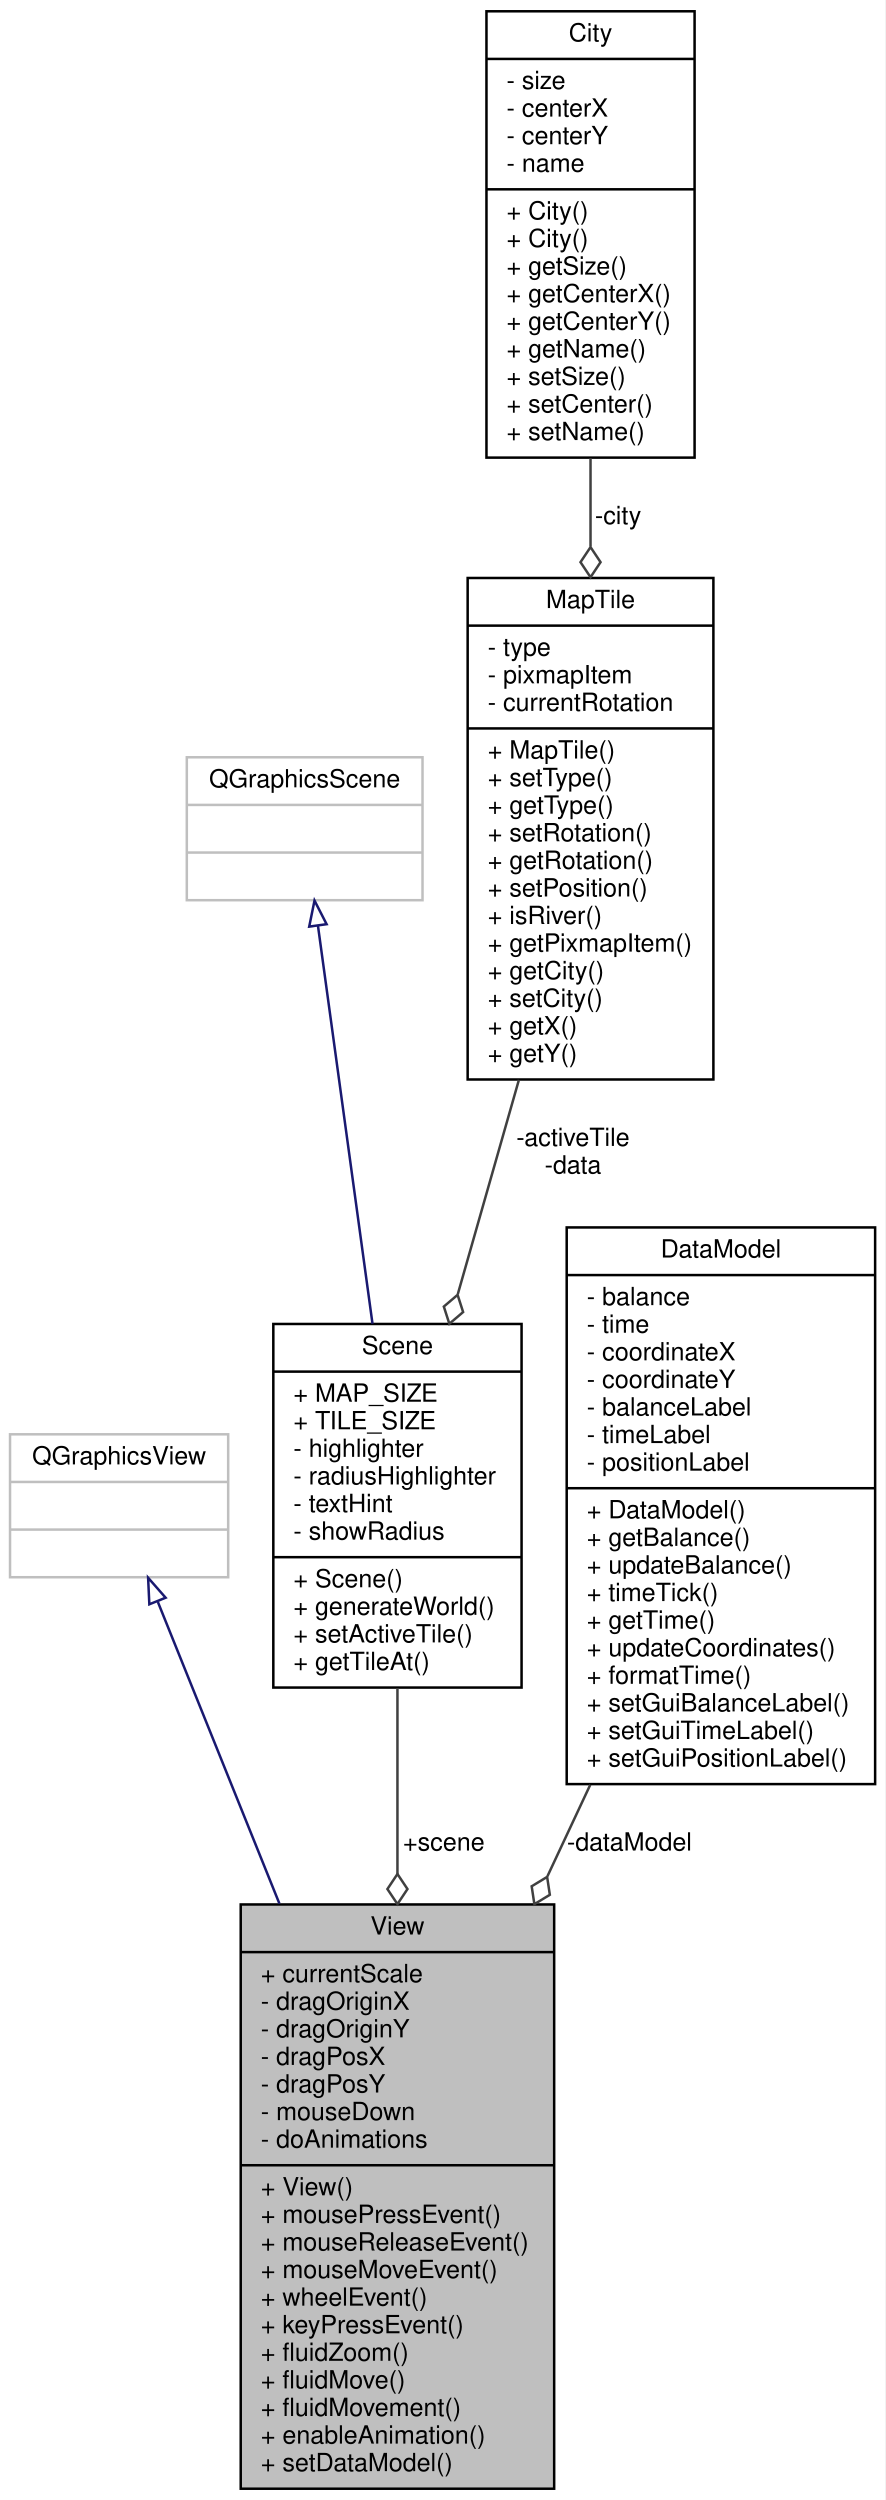
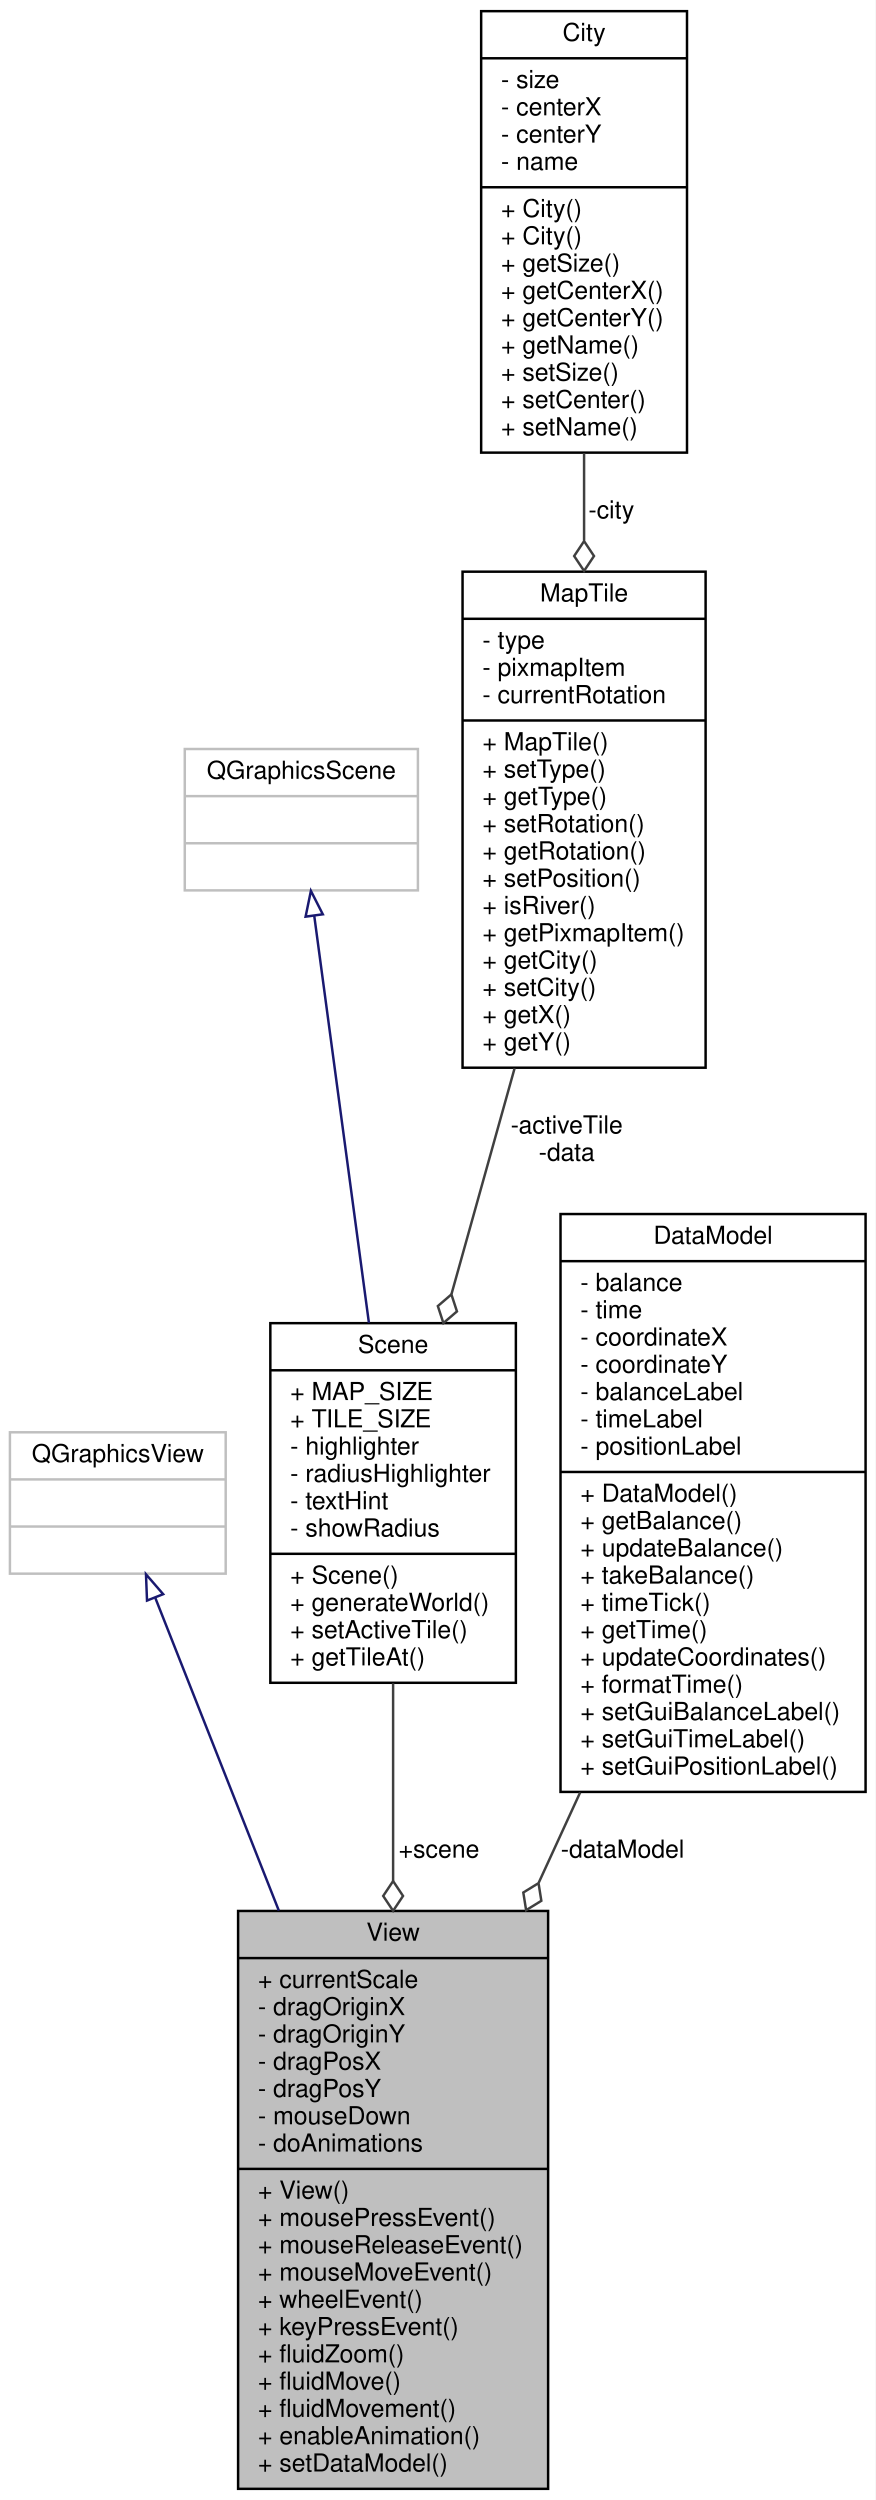
- <svg xmlns="http://www.w3.org/2000/svg" xmlns:xlink="http://www.w3.org/1999/xlink" width="353pt" height="997pt" viewBox="0.00 0.00 353.00 997.00">
-   <g id="graph0" class="graph" transform="scale(1 1) rotate(0) translate(4 993)">
-     <polygon fill="#ffffff" stroke="transparent" points="-4,4 -4,-993 349,-993 349,4 -4,4" />
+ <svg xmlns="http://www.w3.org/2000/svg" xmlns:xlink="http://www.w3.org/1999/xlink" width="353pt" height="1008pt" viewBox="0.00 0.00 353.00 1008.00">
+   <g id="graph0" class="graph" transform="scale(1 1) rotate(0) translate(4 1004)">
+     <polygon fill="#ffffff" stroke="transparent" points="-4,4 -4,-1004 349,-1004 349,4 -4,4" />
    <g id="node1" class="node">
      <g id="a_node1">
        <a xlink:title=" ">
          <polygon fill="#bfbfbf" stroke="#000000" points="92,-.5 92,-233.5 217,-233.5 217,-.5 92,-.5" />
          <text text-anchor="middle" x="154.5" y="-221.5" font-family="Helvetica,sans-Serif" font-size="10.00" fill="#000000">View</text>
          <polyline fill="none" stroke="#000000" points="92,-214.5 217,-214.5 " />
          <text text-anchor="start" x="100" y="-202.5" font-family="Helvetica,sans-Serif" font-size="10.00" fill="#000000">+ currentScale</text>
          <text text-anchor="start" x="100" y="-191.5" font-family="Helvetica,sans-Serif" font-size="10.00" fill="#000000">- dragOriginX</text>
          <text text-anchor="start" x="100" y="-180.5" font-family="Helvetica,sans-Serif" font-size="10.00" fill="#000000">- dragOriginY</text>
          <text text-anchor="start" x="100" y="-169.5" font-family="Helvetica,sans-Serif" font-size="10.00" fill="#000000">- dragPosX</text>
          <text text-anchor="start" x="100" y="-158.5" font-family="Helvetica,sans-Serif" font-size="10.00" fill="#000000">- dragPosY</text>
          <text text-anchor="start" x="100" y="-147.5" font-family="Helvetica,sans-Serif" font-size="10.00" fill="#000000">- mouseDown</text>
          <text text-anchor="start" x="100" y="-136.5" font-family="Helvetica,sans-Serif" font-size="10.00" fill="#000000">- doAnimations</text>
          <polyline fill="none" stroke="#000000" points="92,-129.5 217,-129.5 " />
          <text text-anchor="start" x="100" y="-117.5" font-family="Helvetica,sans-Serif" font-size="10.00" fill="#000000">+ View()</text>
          <text text-anchor="start" x="100" y="-106.5" font-family="Helvetica,sans-Serif" font-size="10.00" fill="#000000">+ mousePressEvent()</text>
          <text text-anchor="start" x="100" y="-95.5" font-family="Helvetica,sans-Serif" font-size="10.00" fill="#000000">+ mouseReleaseEvent()</text>
          <text text-anchor="start" x="100" y="-84.5" font-family="Helvetica,sans-Serif" font-size="10.00" fill="#000000">+ mouseMoveEvent()</text>
          <text text-anchor="start" x="100" y="-73.5" font-family="Helvetica,sans-Serif" font-size="10.00" fill="#000000">+ wheelEvent()</text>
          <text text-anchor="start" x="100" y="-62.5" font-family="Helvetica,sans-Serif" font-size="10.00" fill="#000000">+ keyPressEvent()</text>
          <text text-anchor="start" x="100" y="-51.5" font-family="Helvetica,sans-Serif" font-size="10.00" fill="#000000">+ fluidZoom()</text>
          <text text-anchor="start" x="100" y="-40.5" font-family="Helvetica,sans-Serif" font-size="10.00" fill="#000000">+ fluidMove()</text>
          <text text-anchor="start" x="100" y="-29.5" font-family="Helvetica,sans-Serif" font-size="10.00" fill="#000000">+ fluidMovement()</text>
          <text text-anchor="start" x="100" y="-18.5" font-family="Helvetica,sans-Serif" font-size="10.00" fill="#000000">+ enableAnimation()</text>
          <text text-anchor="start" x="100" y="-7.5" font-family="Helvetica,sans-Serif" font-size="10.00" fill="#000000">+ setDataModel()</text>
        </a>
      </g>
    </g>
    <g id="node2" class="node">
      <g id="a_node2">
        <a xlink:title=" ">
-           <polygon fill="#ffffff" stroke="#bfbfbf" points="0,-364 0,-421 87,-421 87,-364 0,-364" />
-           <text text-anchor="middle" x="43.5" y="-409" font-family="Helvetica,sans-Serif" font-size="10.00" fill="#000000">QGraphicsView</text>
-           <polyline fill="none" stroke="#bfbfbf" points="0,-402 87,-402 " />
-           <text text-anchor="middle" x="43.5" y="-390" font-family="Helvetica,sans-Serif" font-size="10.00" fill="#000000"> </text>
-           <polyline fill="none" stroke="#bfbfbf" points="0,-383 87,-383 " />
-           <text text-anchor="middle" x="43.5" y="-371" font-family="Helvetica,sans-Serif" font-size="10.00" fill="#000000"> </text>
+           <polygon fill="#ffffff" stroke="#bfbfbf" points="0,-369.5 0,-426.5 87,-426.5 87,-369.5 0,-369.5" />
+           <text text-anchor="middle" x="43.5" y="-414.5" font-family="Helvetica,sans-Serif" font-size="10.00" fill="#000000">QGraphicsView</text>
+           <polyline fill="none" stroke="#bfbfbf" points="0,-407.5 87,-407.5 " />
+           <text text-anchor="middle" x="43.5" y="-395.5" font-family="Helvetica,sans-Serif" font-size="10.00" fill="#000000"> </text>
+           <polyline fill="none" stroke="#bfbfbf" points="0,-388.5 87,-388.5 " />
+           <text text-anchor="middle" x="43.5" y="-376.5" font-family="Helvetica,sans-Serif" font-size="10.00" fill="#000000"> </text>
        </a>
      </g>
    </g>
    <g id="edge1" class="edge">
-       <path fill="none" stroke="#191970" d="M58.942,-354.173C71.551,-322.878 90.063,-276.931 107.444,-233.792" />
-       <polygon fill="none" stroke="#191970" points="55.556,-353.213 55.065,-363.796 62.048,-355.829 55.556,-353.213" />
+       <path fill="none" stroke="#191970" d="M58.635,-359.686C71.484,-327.158 90.62,-278.714 108.423,-233.645" />
+       <polygon fill="none" stroke="#191970" points="55.276,-358.662 54.857,-369.249 61.786,-361.234 55.276,-358.662" />
    </g>
    <g id="node3" class="node">
      <g id="a_node3">
        <a xlink:href="classScene.html" target="_top" xlink:title=" ">
-           <polygon fill="#ffffff" stroke="#000000" points="105,-320 105,-465 204,-465 204,-320 105,-320" />
-           <text text-anchor="middle" x="154.5" y="-453" font-family="Helvetica,sans-Serif" font-size="10.00" fill="#000000">Scene</text>
-           <polyline fill="none" stroke="#000000" points="105,-446 204,-446 " />
-           <text text-anchor="start" x="113" y="-434" font-family="Helvetica,sans-Serif" font-size="10.00" fill="#000000">+ MAP_SIZE</text>
-           <text text-anchor="start" x="113" y="-423" font-family="Helvetica,sans-Serif" font-size="10.00" fill="#000000">+ TILE_SIZE</text>
-           <text text-anchor="start" x="113" y="-412" font-family="Helvetica,sans-Serif" font-size="10.00" fill="#000000">- highlighter</text>
-           <text text-anchor="start" x="113" y="-401" font-family="Helvetica,sans-Serif" font-size="10.00" fill="#000000">- radiusHighlighter</text>
-           <text text-anchor="start" x="113" y="-390" font-family="Helvetica,sans-Serif" font-size="10.00" fill="#000000">- textHint</text>
-           <text text-anchor="start" x="113" y="-379" font-family="Helvetica,sans-Serif" font-size="10.00" fill="#000000">- showRadius</text>
-           <polyline fill="none" stroke="#000000" points="105,-372 204,-372 " />
-           <text text-anchor="start" x="113" y="-360" font-family="Helvetica,sans-Serif" font-size="10.00" fill="#000000">+ Scene()</text>
-           <text text-anchor="start" x="113" y="-349" font-family="Helvetica,sans-Serif" font-size="10.00" fill="#000000">+ generateWorld()</text>
-           <text text-anchor="start" x="113" y="-338" font-family="Helvetica,sans-Serif" font-size="10.00" fill="#000000">+ setActiveTile()</text>
-           <text text-anchor="start" x="113" y="-327" font-family="Helvetica,sans-Serif" font-size="10.00" fill="#000000">+ getTileAt()</text>
+           <polygon fill="#ffffff" stroke="#000000" points="105,-325.5 105,-470.5 204,-470.5 204,-325.5 105,-325.5" />
+           <text text-anchor="middle" x="154.5" y="-458.5" font-family="Helvetica,sans-Serif" font-size="10.00" fill="#000000">Scene</text>
+           <polyline fill="none" stroke="#000000" points="105,-451.5 204,-451.5 " />
+           <text text-anchor="start" x="113" y="-439.5" font-family="Helvetica,sans-Serif" font-size="10.00" fill="#000000">+ MAP_SIZE</text>
+           <text text-anchor="start" x="113" y="-428.5" font-family="Helvetica,sans-Serif" font-size="10.00" fill="#000000">+ TILE_SIZE</text>
+           <text text-anchor="start" x="113" y="-417.5" font-family="Helvetica,sans-Serif" font-size="10.00" fill="#000000">- highlighter</text>
+           <text text-anchor="start" x="113" y="-406.5" font-family="Helvetica,sans-Serif" font-size="10.00" fill="#000000">- radiusHighlighter</text>
+           <text text-anchor="start" x="113" y="-395.5" font-family="Helvetica,sans-Serif" font-size="10.00" fill="#000000">- textHint</text>
+           <text text-anchor="start" x="113" y="-384.5" font-family="Helvetica,sans-Serif" font-size="10.00" fill="#000000">- showRadius</text>
+           <polyline fill="none" stroke="#000000" points="105,-377.5 204,-377.5 " />
+           <text text-anchor="start" x="113" y="-365.5" font-family="Helvetica,sans-Serif" font-size="10.00" fill="#000000">+ Scene()</text>
+           <text text-anchor="start" x="113" y="-354.5" font-family="Helvetica,sans-Serif" font-size="10.00" fill="#000000">+ generateWorld()</text>
+           <text text-anchor="start" x="113" y="-343.5" font-family="Helvetica,sans-Serif" font-size="10.00" fill="#000000">+ setActiveTile()</text>
+           <text text-anchor="start" x="113" y="-332.5" font-family="Helvetica,sans-Serif" font-size="10.00" fill="#000000">+ getTileAt()</text>
        </a>
      </g>
    </g>
    <g id="edge2" class="edge">
-       <path fill="none" stroke="#404040" d="M154.5,-319.755C154.5,-296.979 154.5,-271.125 154.5,-245.686" />
-       <polygon fill="none" stroke="#404040" points="154.5,-245.644 150.5,-239.645 154.5,-233.644 158.5,-239.644 154.5,-245.644" />
+       <path fill="none" stroke="#404040" d="M154.5,-325.27C154.5,-300.906 154.5,-272.966 154.5,-245.63" />
+       <polygon fill="none" stroke="#404040" points="154.5,-245.547 150.5,-239.547 154.5,-233.547 158.5,-239.547 154.5,-245.547" />
      <text text-anchor="middle" x="173" y="-255" font-family="Helvetica,sans-Serif" font-size="10.00" fill="#000000"> +scene</text>
    </g>
    <g id="node4" class="node">
      <g id="a_node4">
        <a xlink:title=" ">
-           <polygon fill="#ffffff" stroke="#bfbfbf" points="70.5,-634 70.5,-691 164.5,-691 164.5,-634 70.5,-634" />
-           <text text-anchor="middle" x="117.5" y="-679" font-family="Helvetica,sans-Serif" font-size="10.00" fill="#000000">QGraphicsScene</text>
-           <polyline fill="none" stroke="#bfbfbf" points="70.5,-672 164.5,-672 " />
-           <text text-anchor="middle" x="117.5" y="-660" font-family="Helvetica,sans-Serif" font-size="10.00" fill="#000000"> </text>
-           <polyline fill="none" stroke="#bfbfbf" points="70.5,-653 164.5,-653 " />
-           <text text-anchor="middle" x="117.5" y="-641" font-family="Helvetica,sans-Serif" font-size="10.00" fill="#000000"> </text>
+           <polygon fill="#ffffff" stroke="#bfbfbf" points="70.5,-645 70.5,-702 164.5,-702 164.5,-645 70.5,-645" />
+           <text text-anchor="middle" x="117.5" y="-690" font-family="Helvetica,sans-Serif" font-size="10.00" fill="#000000">QGraphicsScene</text>
+           <polyline fill="none" stroke="#bfbfbf" points="70.5,-683 164.5,-683 " />
+           <text text-anchor="middle" x="117.5" y="-671" font-family="Helvetica,sans-Serif" font-size="10.00" fill="#000000"> </text>
+           <polyline fill="none" stroke="#bfbfbf" points="70.5,-664 164.5,-664 " />
+           <text text-anchor="middle" x="117.5" y="-652" font-family="Helvetica,sans-Serif" font-size="10.00" fill="#000000"> </text>
        </a>
      </g>
    </g>
    <g id="edge3" class="edge">
-       <path fill="none" stroke="#191970" d="M122.785,-623.933C128.441,-582.657 137.546,-516.217 144.553,-465.09" />
-       <polygon fill="none" stroke="#191970" points="119.315,-623.478 121.425,-633.861 126.25,-624.429 119.315,-623.478" />
+       <path fill="none" stroke="#191970" d="M122.689,-634.866C128.389,-592.422 137.673,-523.292 144.744,-470.642" />
+       <polygon fill="none" stroke="#191970" points="119.217,-634.419 121.355,-644.796 126.155,-635.351 119.217,-634.419" />
    </g>
    <g id="node5" class="node">
      <g id="a_node5">
        <a xlink:href="classMapTile.html" target="_top" xlink:title=" ">
-           <polygon fill="#ffffff" stroke="#000000" points="182.5,-562.5 182.5,-762.5 280.5,-762.5 280.5,-562.5 182.5,-562.5" />
-           <text text-anchor="middle" x="231.5" y="-750.5" font-family="Helvetica,sans-Serif" font-size="10.00" fill="#000000">MapTile</text>
-           <polyline fill="none" stroke="#000000" points="182.5,-743.5 280.5,-743.5 " />
-           <text text-anchor="start" x="190.5" y="-731.5" font-family="Helvetica,sans-Serif" font-size="10.00" fill="#000000">- type</text>
-           <text text-anchor="start" x="190.5" y="-720.5" font-family="Helvetica,sans-Serif" font-size="10.00" fill="#000000">- pixmapItem</text>
-           <text text-anchor="start" x="190.5" y="-709.5" font-family="Helvetica,sans-Serif" font-size="10.00" fill="#000000">- currentRotation</text>
-           <polyline fill="none" stroke="#000000" points="182.5,-702.5 280.5,-702.5 " />
-           <text text-anchor="start" x="190.5" y="-690.5" font-family="Helvetica,sans-Serif" font-size="10.00" fill="#000000">+ MapTile()</text>
-           <text text-anchor="start" x="190.5" y="-679.5" font-family="Helvetica,sans-Serif" font-size="10.00" fill="#000000">+ setType()</text>
-           <text text-anchor="start" x="190.5" y="-668.5" font-family="Helvetica,sans-Serif" font-size="10.00" fill="#000000">+ getType()</text>
-           <text text-anchor="start" x="190.5" y="-657.5" font-family="Helvetica,sans-Serif" font-size="10.00" fill="#000000">+ setRotation()</text>
-           <text text-anchor="start" x="190.5" y="-646.5" font-family="Helvetica,sans-Serif" font-size="10.00" fill="#000000">+ getRotation()</text>
-           <text text-anchor="start" x="190.5" y="-635.5" font-family="Helvetica,sans-Serif" font-size="10.00" fill="#000000">+ setPosition()</text>
-           <text text-anchor="start" x="190.5" y="-624.5" font-family="Helvetica,sans-Serif" font-size="10.00" fill="#000000">+ isRiver()</text>
-           <text text-anchor="start" x="190.5" y="-613.5" font-family="Helvetica,sans-Serif" font-size="10.00" fill="#000000">+ getPixmapItem()</text>
-           <text text-anchor="start" x="190.5" y="-602.5" font-family="Helvetica,sans-Serif" font-size="10.00" fill="#000000">+ getCity()</text>
-           <text text-anchor="start" x="190.5" y="-591.5" font-family="Helvetica,sans-Serif" font-size="10.00" fill="#000000">+ setCity()</text>
-           <text text-anchor="start" x="190.5" y="-580.5" font-family="Helvetica,sans-Serif" font-size="10.00" fill="#000000">+ getX()</text>
-           <text text-anchor="start" x="190.5" y="-569.5" font-family="Helvetica,sans-Serif" font-size="10.00" fill="#000000">+ getY()</text>
+           <polygon fill="#ffffff" stroke="#000000" points="182.5,-573.5 182.5,-773.5 280.5,-773.5 280.5,-573.5 182.5,-573.5" />
+           <text text-anchor="middle" x="231.5" y="-761.5" font-family="Helvetica,sans-Serif" font-size="10.00" fill="#000000">MapTile</text>
+           <polyline fill="none" stroke="#000000" points="182.5,-754.5 280.5,-754.5 " />
+           <text text-anchor="start" x="190.5" y="-742.5" font-family="Helvetica,sans-Serif" font-size="10.00" fill="#000000">- type</text>
+           <text text-anchor="start" x="190.5" y="-731.5" font-family="Helvetica,sans-Serif" font-size="10.00" fill="#000000">- pixmapItem</text>
+           <text text-anchor="start" x="190.5" y="-720.5" font-family="Helvetica,sans-Serif" font-size="10.00" fill="#000000">- currentRotation</text>
+           <polyline fill="none" stroke="#000000" points="182.5,-713.5 280.5,-713.5 " />
+           <text text-anchor="start" x="190.5" y="-701.5" font-family="Helvetica,sans-Serif" font-size="10.00" fill="#000000">+ MapTile()</text>
+           <text text-anchor="start" x="190.5" y="-690.5" font-family="Helvetica,sans-Serif" font-size="10.00" fill="#000000">+ setType()</text>
+           <text text-anchor="start" x="190.5" y="-679.5" font-family="Helvetica,sans-Serif" font-size="10.00" fill="#000000">+ getType()</text>
+           <text text-anchor="start" x="190.5" y="-668.5" font-family="Helvetica,sans-Serif" font-size="10.00" fill="#000000">+ setRotation()</text>
+           <text text-anchor="start" x="190.5" y="-657.5" font-family="Helvetica,sans-Serif" font-size="10.00" fill="#000000">+ getRotation()</text>
+           <text text-anchor="start" x="190.5" y="-646.5" font-family="Helvetica,sans-Serif" font-size="10.00" fill="#000000">+ setPosition()</text>
+           <text text-anchor="start" x="190.5" y="-635.5" font-family="Helvetica,sans-Serif" font-size="10.00" fill="#000000">+ isRiver()</text>
+           <text text-anchor="start" x="190.5" y="-624.5" font-family="Helvetica,sans-Serif" font-size="10.00" fill="#000000">+ getPixmapItem()</text>
+           <text text-anchor="start" x="190.5" y="-613.5" font-family="Helvetica,sans-Serif" font-size="10.00" fill="#000000">+ getCity()</text>
+           <text text-anchor="start" x="190.5" y="-602.5" font-family="Helvetica,sans-Serif" font-size="10.00" fill="#000000">+ setCity()</text>
+           <text text-anchor="start" x="190.5" y="-591.5" font-family="Helvetica,sans-Serif" font-size="10.00" fill="#000000">+ getX()</text>
+           <text text-anchor="start" x="190.5" y="-580.5" font-family="Helvetica,sans-Serif" font-size="10.00" fill="#000000">+ getY()</text>
        </a>
      </g>
    </g>
    <g id="edge4" class="edge">
-       <path fill="none" stroke="#404040" d="M202.938,-562.346C194.922,-534.239 186.289,-503.968 178.563,-476.878" />
-       <polygon fill="none" stroke="#404040" points="178.489,-476.618 172.997,-471.945 175.198,-465.078 180.69,-469.751 178.489,-476.618" />
-       <text text-anchor="middle" x="224.5" y="-536" font-family="Helvetica,sans-Serif" font-size="10.00" fill="#000000"> -activeTile</text>
-       <text text-anchor="middle" x="224.5" y="-525" font-family="Helvetica,sans-Serif" font-size="10.00" fill="#000000">-data</text>
+       <path fill="none" stroke="#404040" d="M203.483,-573.259C195.131,-543.375 186.066,-510.941 178.031,-482.194" />
+       <polygon fill="none" stroke="#404040" points="178.004,-482.095 172.536,-477.393 174.774,-470.538 180.241,-475.24 178.004,-482.095" />
+       <text text-anchor="middle" x="224.5" y="-547" font-family="Helvetica,sans-Serif" font-size="10.00" fill="#000000"> -activeTile</text>
+       <text text-anchor="middle" x="224.5" y="-536" font-family="Helvetica,sans-Serif" font-size="10.00" fill="#000000">-data</text>
    </g>
    <g id="node6" class="node">
      <g id="a_node6">
        <a xlink:href="classCity.html" target="_top" xlink:title=" ">
-           <polygon fill="#ffffff" stroke="#000000" points="190,-810.5 190,-988.5 273,-988.5 273,-810.5 190,-810.5" />
-           <text text-anchor="middle" x="231.5" y="-976.5" font-family="Helvetica,sans-Serif" font-size="10.00" fill="#000000">City</text>
-           <polyline fill="none" stroke="#000000" points="190,-969.5 273,-969.5 " />
-           <text text-anchor="start" x="198" y="-957.5" font-family="Helvetica,sans-Serif" font-size="10.00" fill="#000000">- size</text>
-           <text text-anchor="start" x="198" y="-946.5" font-family="Helvetica,sans-Serif" font-size="10.00" fill="#000000">- centerX</text>
-           <text text-anchor="start" x="198" y="-935.5" font-family="Helvetica,sans-Serif" font-size="10.00" fill="#000000">- centerY</text>
-           <text text-anchor="start" x="198" y="-924.5" font-family="Helvetica,sans-Serif" font-size="10.00" fill="#000000">- name</text>
-           <polyline fill="none" stroke="#000000" points="190,-917.5 273,-917.5 " />
+           <polygon fill="#ffffff" stroke="#000000" points="190,-821.5 190,-999.5 273,-999.5 273,-821.5 190,-821.5" />
+           <text text-anchor="middle" x="231.5" y="-987.5" font-family="Helvetica,sans-Serif" font-size="10.00" fill="#000000">City</text>
+           <polyline fill="none" stroke="#000000" points="190,-980.5 273,-980.5 " />
+           <text text-anchor="start" x="198" y="-968.5" font-family="Helvetica,sans-Serif" font-size="10.00" fill="#000000">- size</text>
+           <text text-anchor="start" x="198" y="-957.5" font-family="Helvetica,sans-Serif" font-size="10.00" fill="#000000">- centerX</text>
+           <text text-anchor="start" x="198" y="-946.5" font-family="Helvetica,sans-Serif" font-size="10.00" fill="#000000">- centerY</text>
+           <text text-anchor="start" x="198" y="-935.5" font-family="Helvetica,sans-Serif" font-size="10.00" fill="#000000">- name</text>
+           <polyline fill="none" stroke="#000000" points="190,-928.5 273,-928.5 " />
+           <text text-anchor="start" x="198" y="-916.5" font-family="Helvetica,sans-Serif" font-size="10.00" fill="#000000">+ City()</text>
          <text text-anchor="start" x="198" y="-905.5" font-family="Helvetica,sans-Serif" font-size="10.00" fill="#000000">+ City()</text>
-           <text text-anchor="start" x="198" y="-894.5" font-family="Helvetica,sans-Serif" font-size="10.00" fill="#000000">+ City()</text>
-           <text text-anchor="start" x="198" y="-883.5" font-family="Helvetica,sans-Serif" font-size="10.00" fill="#000000">+ getSize()</text>
-           <text text-anchor="start" x="198" y="-872.5" font-family="Helvetica,sans-Serif" font-size="10.00" fill="#000000">+ getCenterX()</text>
-           <text text-anchor="start" x="198" y="-861.5" font-family="Helvetica,sans-Serif" font-size="10.00" fill="#000000">+ getCenterY()</text>
-           <text text-anchor="start" x="198" y="-850.5" font-family="Helvetica,sans-Serif" font-size="10.00" fill="#000000">+ getName()</text>
-           <text text-anchor="start" x="198" y="-839.5" font-family="Helvetica,sans-Serif" font-size="10.00" fill="#000000">+ setSize()</text>
-           <text text-anchor="start" x="198" y="-828.5" font-family="Helvetica,sans-Serif" font-size="10.00" fill="#000000">+ setCenter()</text>
-           <text text-anchor="start" x="198" y="-817.5" font-family="Helvetica,sans-Serif" font-size="10.00" fill="#000000">+ setName()</text>
+           <text text-anchor="start" x="198" y="-894.5" font-family="Helvetica,sans-Serif" font-size="10.00" fill="#000000">+ getSize()</text>
+           <text text-anchor="start" x="198" y="-883.5" font-family="Helvetica,sans-Serif" font-size="10.00" fill="#000000">+ getCenterX()</text>
+           <text text-anchor="start" x="198" y="-872.5" font-family="Helvetica,sans-Serif" font-size="10.00" fill="#000000">+ getCenterY()</text>
+           <text text-anchor="start" x="198" y="-861.5" font-family="Helvetica,sans-Serif" font-size="10.00" fill="#000000">+ getName()</text>
+           <text text-anchor="start" x="198" y="-850.5" font-family="Helvetica,sans-Serif" font-size="10.00" fill="#000000">+ setSize()</text>
+           <text text-anchor="start" x="198" y="-839.5" font-family="Helvetica,sans-Serif" font-size="10.00" fill="#000000">+ setCenter()</text>
+           <text text-anchor="start" x="198" y="-828.5" font-family="Helvetica,sans-Serif" font-size="10.00" fill="#000000">+ setName()</text>
        </a>
      </g>
    </g>
    <g id="edge5" class="edge">
-       <path fill="none" stroke="#404040" d="M231.5,-810.238C231.5,-798.747 231.5,-786.864 231.5,-775.06" />
-       <polygon fill="none" stroke="#404040" points="231.5,-774.807 227.5,-768.807 231.5,-762.807 235.5,-768.807 231.5,-774.807" />
-       <text text-anchor="middle" x="242.5" y="-784" font-family="Helvetica,sans-Serif" font-size="10.00" fill="#000000"> -city</text>
+       <path fill="none" stroke="#404040" d="M231.5,-821.238C231.5,-809.747 231.5,-797.864 231.5,-786.06" />
+       <polygon fill="none" stroke="#404040" points="231.5,-785.807 227.5,-779.807 231.5,-773.807 235.5,-779.807 231.5,-785.807" />
+       <text text-anchor="middle" x="242.5" y="-795" font-family="Helvetica,sans-Serif" font-size="10.00" fill="#000000"> -city</text>
    </g>
    <g id="node7" class="node">
      <g id="a_node7">
        <a xlink:href="classDataModel.html" target="_top" xlink:title=" ">
-           <polygon fill="#ffffff" stroke="#000000" points="222,-281.5 222,-503.5 345,-503.5 345,-281.5 222,-281.5" />
-           <text text-anchor="middle" x="283.5" y="-491.5" font-family="Helvetica,sans-Serif" font-size="10.00" fill="#000000">DataModel</text>
-           <polyline fill="none" stroke="#000000" points="222,-484.5 345,-484.5 " />
-           <text text-anchor="start" x="230" y="-472.5" font-family="Helvetica,sans-Serif" font-size="10.00" fill="#000000">- balance</text>
-           <text text-anchor="start" x="230" y="-461.5" font-family="Helvetica,sans-Serif" font-size="10.00" fill="#000000">- time</text>
-           <text text-anchor="start" x="230" y="-450.5" font-family="Helvetica,sans-Serif" font-size="10.00" fill="#000000">- coordinateX</text>
-           <text text-anchor="start" x="230" y="-439.5" font-family="Helvetica,sans-Serif" font-size="10.00" fill="#000000">- coordinateY</text>
-           <text text-anchor="start" x="230" y="-428.5" font-family="Helvetica,sans-Serif" font-size="10.00" fill="#000000">- balanceLabel</text>
-           <text text-anchor="start" x="230" y="-417.5" font-family="Helvetica,sans-Serif" font-size="10.00" fill="#000000">- timeLabel</text>
-           <text text-anchor="start" x="230" y="-406.5" font-family="Helvetica,sans-Serif" font-size="10.00" fill="#000000">- positionLabel</text>
-           <polyline fill="none" stroke="#000000" points="222,-399.5 345,-399.5 " />
-           <text text-anchor="start" x="230" y="-387.5" font-family="Helvetica,sans-Serif" font-size="10.00" fill="#000000">+ DataModel()</text>
-           <text text-anchor="start" x="230" y="-376.5" font-family="Helvetica,sans-Serif" font-size="10.00" fill="#000000">+ getBalance()</text>
-           <text text-anchor="start" x="230" y="-365.5" font-family="Helvetica,sans-Serif" font-size="10.00" fill="#000000">+ updateBalance()</text>
+           <polygon fill="#ffffff" stroke="#000000" points="222,-281.5 222,-514.5 345,-514.5 345,-281.5 222,-281.5" />
+           <text text-anchor="middle" x="283.5" y="-502.5" font-family="Helvetica,sans-Serif" font-size="10.00" fill="#000000">DataModel</text>
+           <polyline fill="none" stroke="#000000" points="222,-495.5 345,-495.5 " />
+           <text text-anchor="start" x="230" y="-483.5" font-family="Helvetica,sans-Serif" font-size="10.00" fill="#000000">- balance</text>
+           <text text-anchor="start" x="230" y="-472.5" font-family="Helvetica,sans-Serif" font-size="10.00" fill="#000000">- time</text>
+           <text text-anchor="start" x="230" y="-461.5" font-family="Helvetica,sans-Serif" font-size="10.00" fill="#000000">- coordinateX</text>
+           <text text-anchor="start" x="230" y="-450.5" font-family="Helvetica,sans-Serif" font-size="10.00" fill="#000000">- coordinateY</text>
+           <text text-anchor="start" x="230" y="-439.5" font-family="Helvetica,sans-Serif" font-size="10.00" fill="#000000">- balanceLabel</text>
+           <text text-anchor="start" x="230" y="-428.5" font-family="Helvetica,sans-Serif" font-size="10.00" fill="#000000">- timeLabel</text>
+           <text text-anchor="start" x="230" y="-417.5" font-family="Helvetica,sans-Serif" font-size="10.00" fill="#000000">- positionLabel</text>
+           <polyline fill="none" stroke="#000000" points="222,-410.5 345,-410.5 " />
+           <text text-anchor="start" x="230" y="-398.5" font-family="Helvetica,sans-Serif" font-size="10.00" fill="#000000">+ DataModel()</text>
+           <text text-anchor="start" x="230" y="-387.5" font-family="Helvetica,sans-Serif" font-size="10.00" fill="#000000">+ getBalance()</text>
+           <text text-anchor="start" x="230" y="-376.5" font-family="Helvetica,sans-Serif" font-size="10.00" fill="#000000">+ updateBalance()</text>
+           <text text-anchor="start" x="230" y="-365.5" font-family="Helvetica,sans-Serif" font-size="10.00" fill="#000000">+ takeBalance()</text>
          <text text-anchor="start" x="230" y="-354.5" font-family="Helvetica,sans-Serif" font-size="10.00" fill="#000000">+ timeTick()</text>
          <text text-anchor="start" x="230" y="-343.5" font-family="Helvetica,sans-Serif" font-size="10.00" fill="#000000">+ getTime()</text>
          <text text-anchor="start" x="230" y="-332.5" font-family="Helvetica,sans-Serif" font-size="10.00" fill="#000000">+ updateCoordinates()</text>
          <text text-anchor="start" x="230" y="-321.5" font-family="Helvetica,sans-Serif" font-size="10.00" fill="#000000">+ formatTime()</text>
          <text text-anchor="start" x="230" y="-310.5" font-family="Helvetica,sans-Serif" font-size="10.00" fill="#000000">+ setGuiBalanceLabel()</text>
          <text text-anchor="start" x="230" y="-299.5" font-family="Helvetica,sans-Serif" font-size="10.00" fill="#000000">+ setGuiTimeLabel()</text>
          <text text-anchor="start" x="230" y="-288.5" font-family="Helvetica,sans-Serif" font-size="10.00" fill="#000000">+ setGuiPositionLabel()</text>
        </a>
      </g>
    </g>
    <g id="edge6" class="edge">
-       <path fill="none" stroke="#404040" d="M231.403,-281.238C225.781,-269.232 220.029,-256.948 214.326,-244.768" />
-       <polygon fill="none" stroke="#404040" points="214.196,-244.491 208.029,-240.753 209.107,-233.623 215.274,-237.361 214.196,-244.491" />
+       <path fill="none" stroke="#404040" d="M229.913,-281.272C224.401,-269.265 218.78,-257.02 213.216,-244.901" />
+       <polygon fill="none" stroke="#404040" points="213.134,-244.723 206.996,-240.939 208.128,-233.817 214.266,-237.601 213.134,-244.723" />
      <text text-anchor="middle" x="247" y="-255" font-family="Helvetica,sans-Serif" font-size="10.00" fill="#000000"> -dataModel</text>
    </g>
  </g>
</svg>
